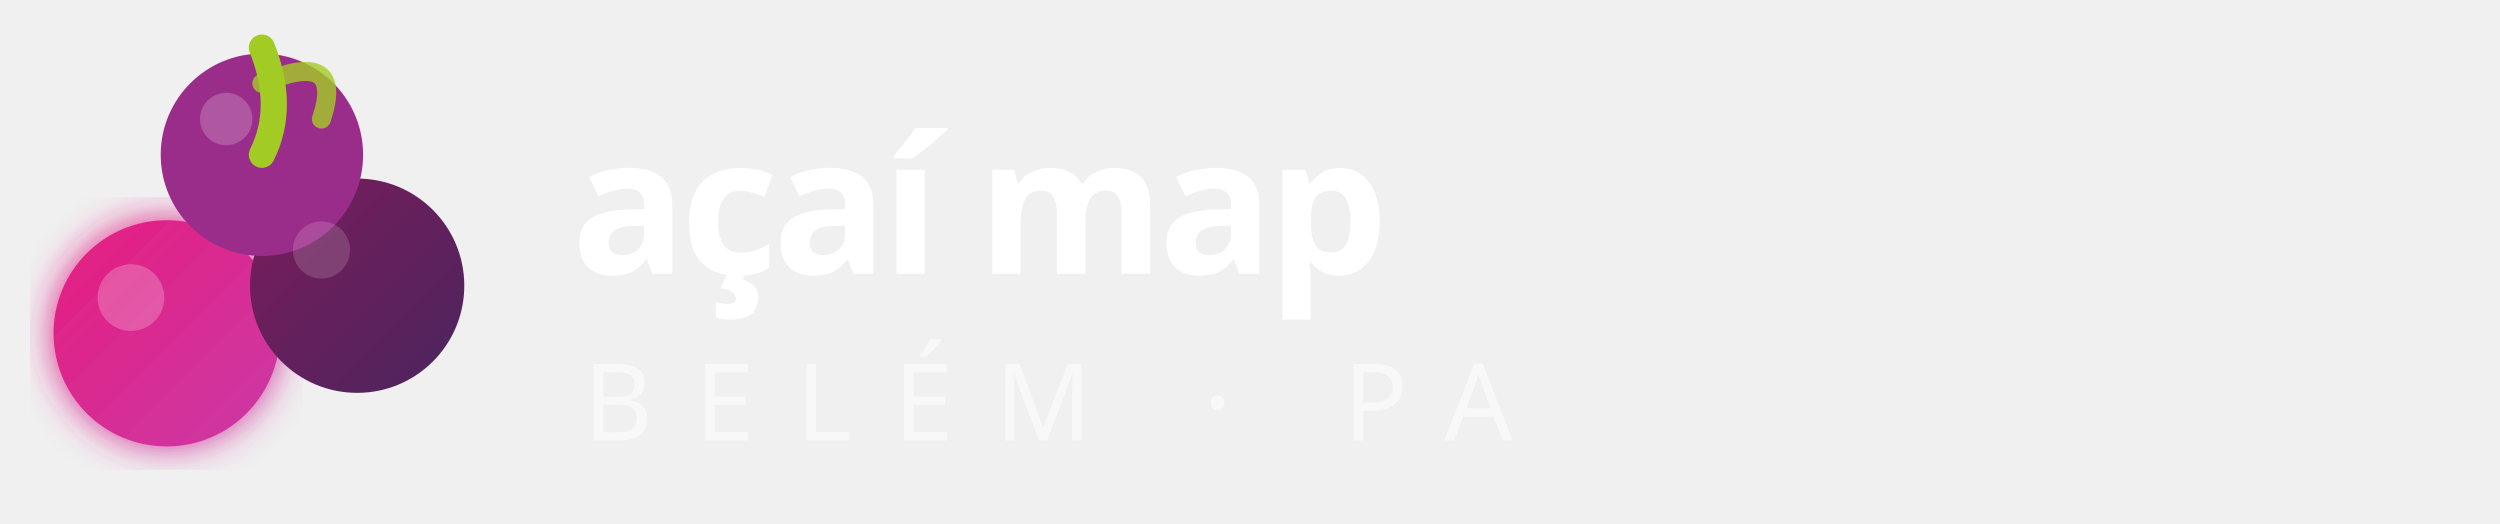
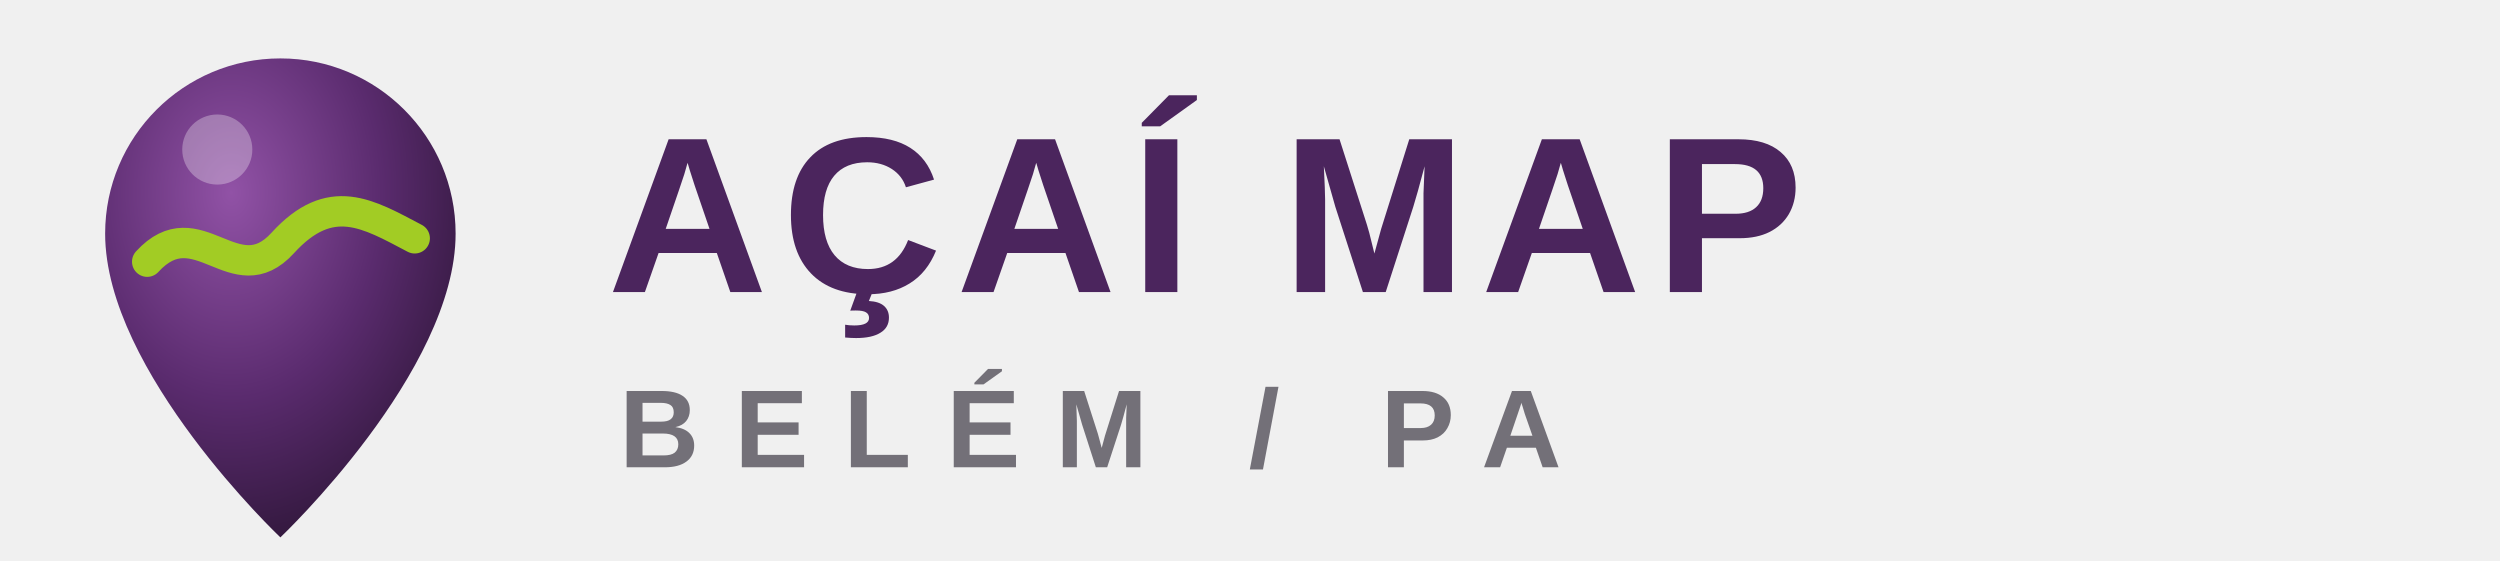
- <svg xmlns="http://www.w3.org/2000/svg" viewBox="0 0 210 44" fill="none">
+ <svg xmlns="http://www.w3.org/2000/svg" viewBox="0 0 214 48" fill="none" role="img" aria-label="Açaí Map — Belém / PA">
  <defs>
-     <linearGradient id="b1" x1="0" y1="0" x2="1" y2="1">
-       <stop offset="0%" stop-color="#E61D7F" />
-       <stop offset="100%" stop-color="#CB3AA6" />
-     </linearGradient>
-     <linearGradient id="b2" x1="0" y1="0" x2="1" y2="1">
-       <stop offset="0%" stop-color="#7B1C5C" />
-       <stop offset="100%" stop-color="#4B255D" />
-     </linearGradient>
-     <filter id="glow">
-       <feGaussianBlur stdDeviation="1.5" result="blur" />
-       <feMerge>
-         <feMergeNode in="blur" />
-         <feMergeNode in="SourceGraphic" />
-       </feMerge>
-     </filter>
+     <radialGradient id="lg-berry" cx="36%" cy="28%" r="78%">
+       <stop offset="0" stop-color="#9152A6" />
+       <stop offset=".55" stop-color="#5A2B6E" />
+       <stop offset="1" stop-color="#2E1638" />
+     </radialGradient>
  </defs>
-   <circle cx="14" cy="28" r="9.5" fill="url(#b1)" filter="url(#glow)" />
-   <circle cx="30" cy="24" r="9" fill="url(#b2)" />
-   <circle cx="22" cy="13" r="8.5" fill="#9B2D8A" />
-   <circle cx="11" cy="25" r="2.8" fill="rgba(255,255,255,0.22)" />
-   <circle cx="27" cy="21" r="2.4" fill="rgba(255,255,255,0.15)" />
-   <circle cx="19" cy="10" r="2.2" fill="rgba(255,255,255,0.2)" />
-   <path d="M22 4 Q24 9 22 13" stroke="#A2CC24" stroke-width="2.2" stroke-linecap="round" fill="none" />
-   <path d="M22 7 Q29 4 27 10" stroke="#A2CC24" stroke-width="1.6" stroke-linecap="round" fill="none" opacity="0.8" />
-   <text x="48" y="23" font-family="Poppins, sans-serif" font-weight="800" font-size="16" fill="white" letter-spacing="-0.5">açaí map</text>
-   <text x="49" y="37" font-family="Poppins, sans-serif" font-weight="500" font-size="9" fill="rgba(255,255,255,0.55)" letter-spacing="3.5">BELÉM · PA</text>
+   <path d="M24 46s-15-14.2-15-26a15 15 0 1 1 30 0c0 11.8-15 26-15 26z" fill="url(#lg-berry)" />
+   <path d="M12.6 22.4c4.3-4.7 7.5 2.9 11.6-1.6 4.1-4.5 7.3-2.5 11.3-.4" stroke="#A2CC24" stroke-width="2.6" stroke-linecap="round" />
+   <circle cx="18.6" cy="12.8" r="3" fill="#fff" fill-opacity=".3" />
+   <text x="52" y="25" font-family="Poppins, 'Segoe UI', Arial, sans-serif" font-weight="800" font-size="19" letter-spacing="1.2" fill="#4B255D">AÇAÍ MAP</text>
+   <text x="53" y="40" font-family="Poppins, 'Segoe UI', Arial, sans-serif" font-weight="600" font-size="9.5" letter-spacing="3" fill="#737078">BELÉM / PA</text>
</svg>
